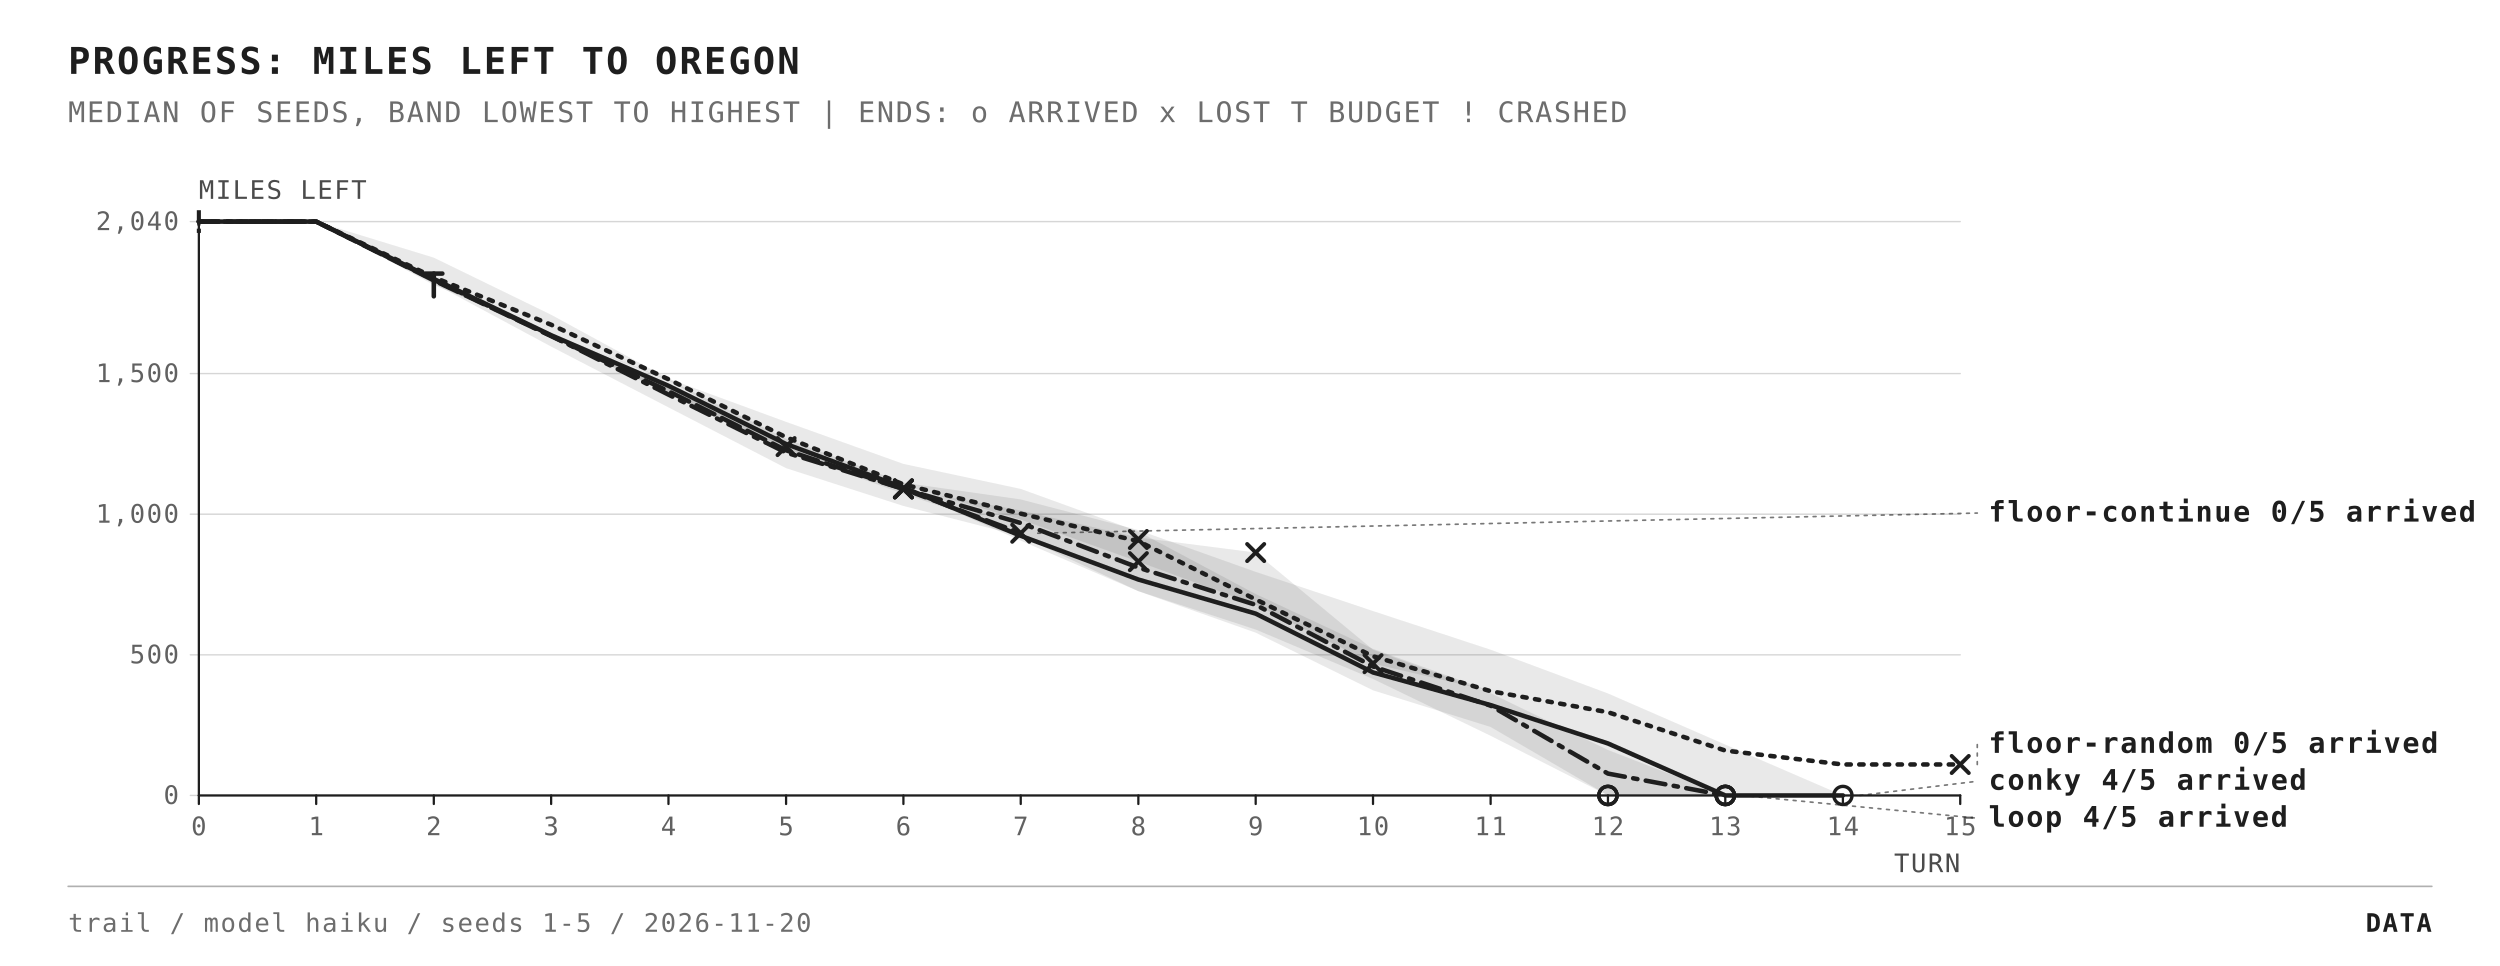
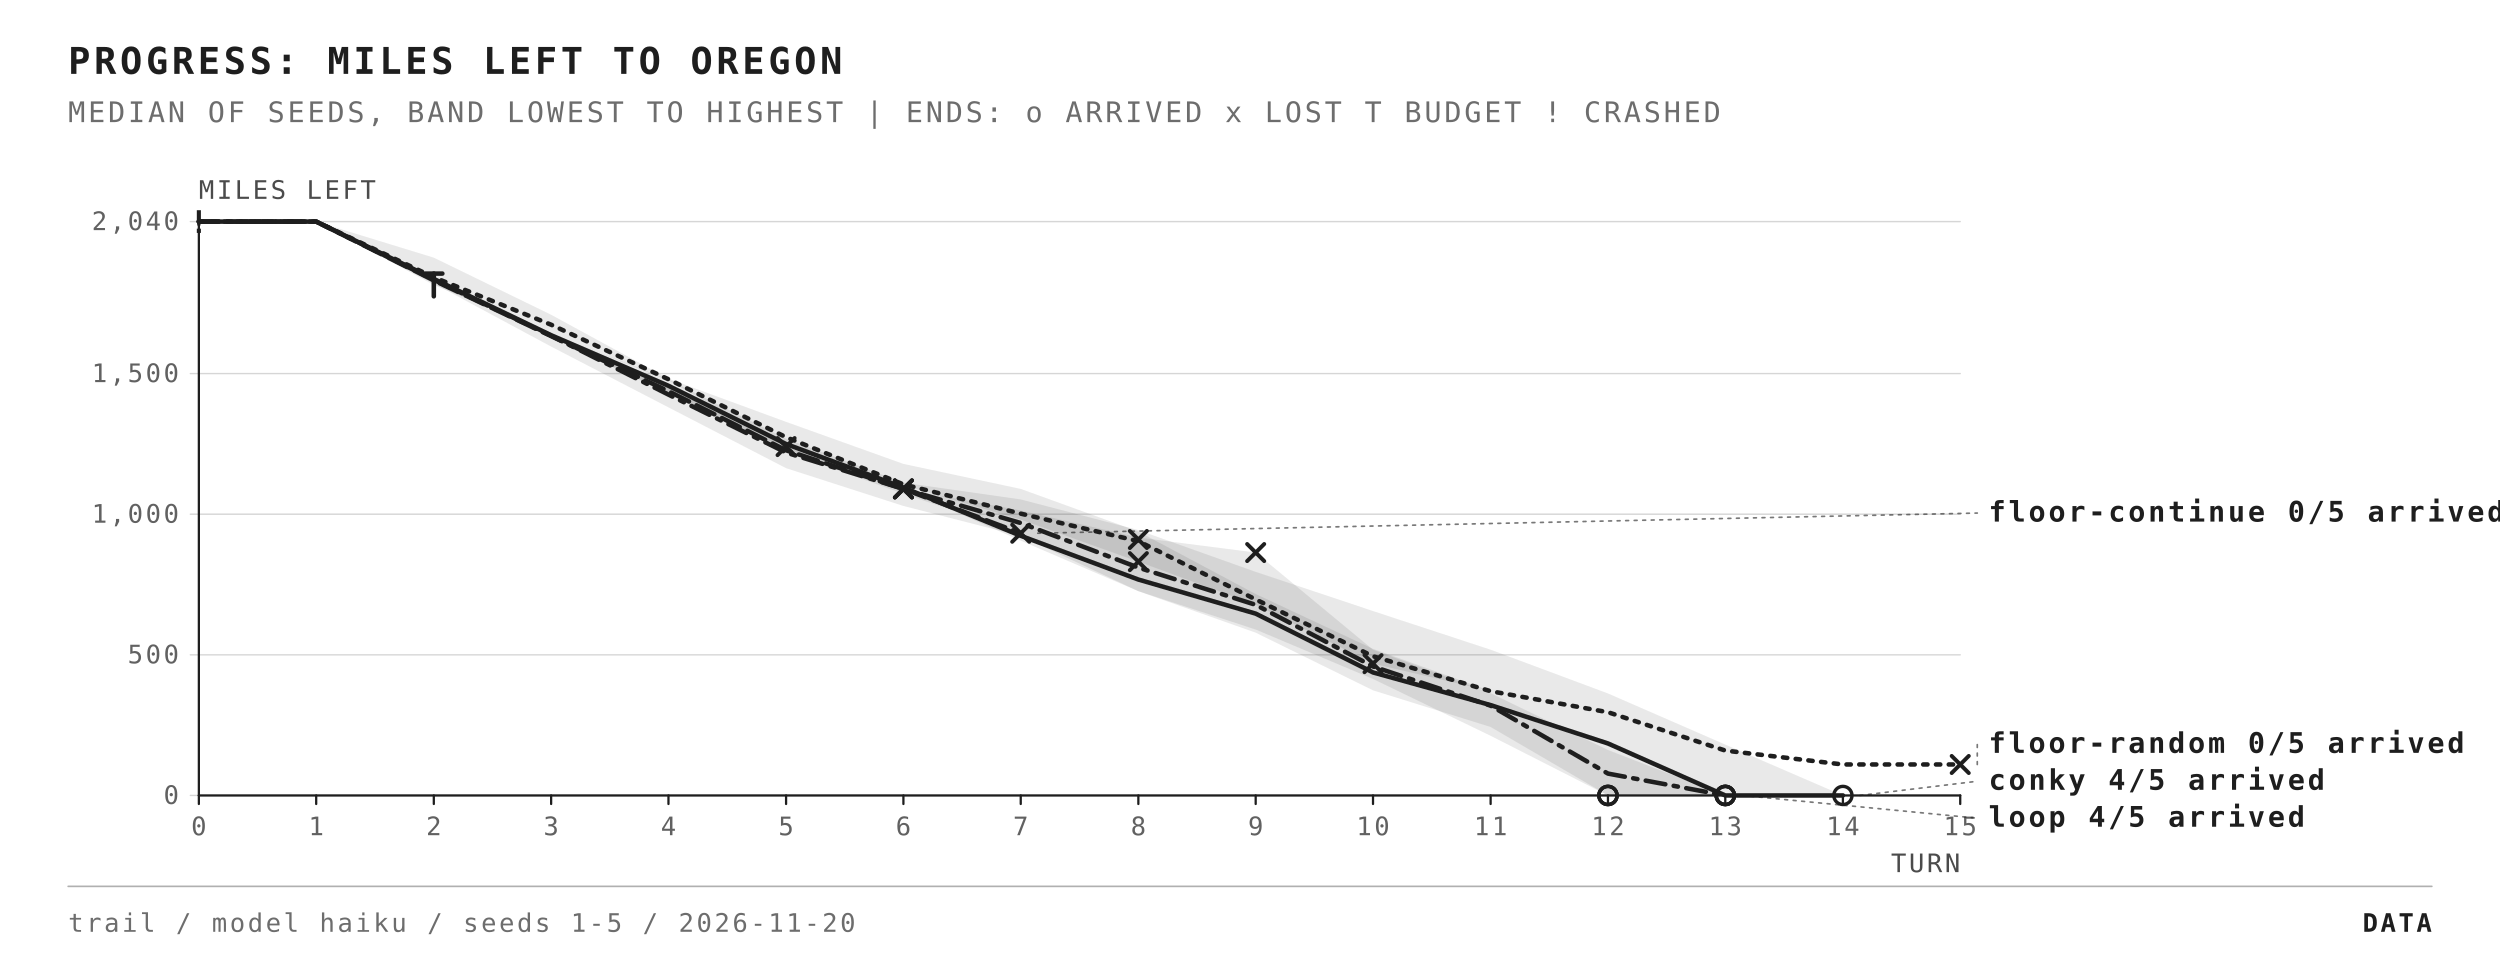
- <svg xmlns="http://www.w3.org/2000/svg" width="880" height="340" viewBox="0 0 880 340" font-family="ui-monospace, SFMono-Regular, Menlo, Consolas, monospace" stroke-linecap="round" letter-spacing=".06em" role="img" aria-label="Miles left to Oregon against turn, one line per arm">
+ <svg xmlns="http://www.w3.org/2000/svg" width="880" height="340" viewBox="0 0 880 340" font-family="ui-monospace, SFMono-Regular, Menlo, Consolas, monospace" stroke-linecap="round" letter-spacing=".1em" role="img" aria-label="Miles left to Oregon against turn, one line per arm">
  <text x="24.0" y="26.0" font-size="13" text-anchor="start" opacity="1.0" font-weight="bold" fill="#1E1E1E">PROGRESS: MILES LEFT TO OREGON</text>
  <text x="24.0" y="43.0" font-size="10" text-anchor="start" opacity="0.65" font-weight="normal" fill="#1E1E1E">MEDIAN OF SEEDS, BAND LOWEST TO HIGHEST  |  ENDS: o ARRIVED  x LOST  T BUDGET  ! CRASHED</text>
  <line x1="24.0" y1="312.0" x2="856.0" y2="312.0" stroke="#1E1E1E" stroke-width="0.6" opacity="0.35" />
  <text x="24.0" y="328.0" font-size="9" text-anchor="start" opacity="0.65" font-weight="normal" fill="#1E1E1E">trail / model haiku / seeds 1-5 / 2026-11-20</text>
  <text x="856.0" y="328.0" font-size="9" text-anchor="end" opacity="1.0" font-weight="bold" fill="#1E1E1E">DATA</text>
  <line x1="70.0" y1="280.0" x2="690.0" y2="280.0" stroke="#1E1E1E" stroke-width="0.8" opacity="1.0" />
  <line x1="70.0" y1="78.0" x2="70.0" y2="280.0" stroke="#1E1E1E" stroke-width="0.8" opacity="1.0" />
  <line x1="67.0" y1="280.0" x2="690.0" y2="280.0" stroke="#1E1E1E" stroke-width="0.5" opacity="0.18" />
  <text x="63.0" y="283.0" font-size="9" text-anchor="end" opacity="0.7" font-weight="normal" fill="#1E1E1E">0</text>
  <line x1="67.0" y1="230.5" x2="690.0" y2="230.5" stroke="#1E1E1E" stroke-width="0.5" opacity="0.18" />
  <text x="63.0" y="233.5" font-size="9" text-anchor="end" opacity="0.7" font-weight="normal" fill="#1E1E1E">500</text>
  <line x1="67.0" y1="181.0" x2="690.0" y2="181.0" stroke="#1E1E1E" stroke-width="0.5" opacity="0.18" />
  <text x="63.0" y="184.0" font-size="9" text-anchor="end" opacity="0.7" font-weight="normal" fill="#1E1E1E">1,000</text>
  <line x1="67.0" y1="131.5" x2="690.0" y2="131.5" stroke="#1E1E1E" stroke-width="0.5" opacity="0.18" />
  <text x="63.0" y="134.5" font-size="9" text-anchor="end" opacity="0.7" font-weight="normal" fill="#1E1E1E">1,500</text>
  <line x1="67.0" y1="78.0" x2="690.0" y2="78.0" stroke="#1E1E1E" stroke-width="0.5" opacity="0.18" />
  <text x="63.0" y="81.0" font-size="9" text-anchor="end" opacity="0.7" font-weight="normal" fill="#1E1E1E">2,040</text>
  <line x1="70.0" y1="280.0" x2="70.0" y2="283.0" stroke="#1E1E1E" stroke-width="0.8" opacity="1.0" />
  <text x="70.0" y="294.0" font-size="9" text-anchor="middle" opacity="0.7" font-weight="normal" fill="#1E1E1E">0</text>
  <line x1="111.3" y1="280.0" x2="111.3" y2="283.0" stroke="#1E1E1E" stroke-width="0.8" opacity="1.0" />
  <text x="111.3" y="294.0" font-size="9" text-anchor="middle" opacity="0.7" font-weight="normal" fill="#1E1E1E">1</text>
  <line x1="152.7" y1="280.0" x2="152.7" y2="283.0" stroke="#1E1E1E" stroke-width="0.8" opacity="1.0" />
  <text x="152.7" y="294.0" font-size="9" text-anchor="middle" opacity="0.7" font-weight="normal" fill="#1E1E1E">2</text>
  <line x1="194.0" y1="280.0" x2="194.0" y2="283.0" stroke="#1E1E1E" stroke-width="0.8" opacity="1.0" />
  <text x="194.0" y="294.0" font-size="9" text-anchor="middle" opacity="0.7" font-weight="normal" fill="#1E1E1E">3</text>
  <line x1="235.3" y1="280.0" x2="235.3" y2="283.0" stroke="#1E1E1E" stroke-width="0.8" opacity="1.0" />
  <text x="235.3" y="294.0" font-size="9" text-anchor="middle" opacity="0.7" font-weight="normal" fill="#1E1E1E">4</text>
  <line x1="276.7" y1="280.0" x2="276.7" y2="283.0" stroke="#1E1E1E" stroke-width="0.8" opacity="1.0" />
  <text x="276.7" y="294.0" font-size="9" text-anchor="middle" opacity="0.7" font-weight="normal" fill="#1E1E1E">5</text>
  <line x1="318.0" y1="280.0" x2="318.0" y2="283.0" stroke="#1E1E1E" stroke-width="0.8" opacity="1.0" />
  <text x="318.0" y="294.0" font-size="9" text-anchor="middle" opacity="0.7" font-weight="normal" fill="#1E1E1E">6</text>
  <line x1="359.3" y1="280.0" x2="359.3" y2="283.0" stroke="#1E1E1E" stroke-width="0.8" opacity="1.0" />
  <text x="359.3" y="294.0" font-size="9" text-anchor="middle" opacity="0.7" font-weight="normal" fill="#1E1E1E">7</text>
  <line x1="400.7" y1="280.0" x2="400.7" y2="283.0" stroke="#1E1E1E" stroke-width="0.8" opacity="1.0" />
  <text x="400.7" y="294.0" font-size="9" text-anchor="middle" opacity="0.7" font-weight="normal" fill="#1E1E1E">8</text>
  <line x1="442.0" y1="280.0" x2="442.0" y2="283.0" stroke="#1E1E1E" stroke-width="0.8" opacity="1.0" />
  <text x="442.0" y="294.0" font-size="9" text-anchor="middle" opacity="0.7" font-weight="normal" fill="#1E1E1E">9</text>
  <line x1="483.3" y1="280.0" x2="483.3" y2="283.0" stroke="#1E1E1E" stroke-width="0.8" opacity="1.0" />
  <text x="483.3" y="294.0" font-size="9" text-anchor="middle" opacity="0.7" font-weight="normal" fill="#1E1E1E">10</text>
  <line x1="524.7" y1="280.0" x2="524.7" y2="283.0" stroke="#1E1E1E" stroke-width="0.8" opacity="1.0" />
  <text x="524.7" y="294.0" font-size="9" text-anchor="middle" opacity="0.7" font-weight="normal" fill="#1E1E1E">11</text>
  <line x1="566.0" y1="280.0" x2="566.0" y2="283.0" stroke="#1E1E1E" stroke-width="0.8" opacity="1.0" />
  <text x="566.0" y="294.0" font-size="9" text-anchor="middle" opacity="0.7" font-weight="normal" fill="#1E1E1E">12</text>
  <line x1="607.3" y1="280.0" x2="607.3" y2="283.0" stroke="#1E1E1E" stroke-width="0.8" opacity="1.0" />
  <text x="607.3" y="294.0" font-size="9" text-anchor="middle" opacity="0.7" font-weight="normal" fill="#1E1E1E">13</text>
  <line x1="648.7" y1="280.0" x2="648.7" y2="283.0" stroke="#1E1E1E" stroke-width="0.8" opacity="1.0" />
  <text x="648.7" y="294.0" font-size="9" text-anchor="middle" opacity="0.7" font-weight="normal" fill="#1E1E1E">14</text>
  <line x1="690.0" y1="280.0" x2="690.0" y2="283.0" stroke="#1E1E1E" stroke-width="0.8" opacity="1.0" />
  <text x="690.0" y="294.0" font-size="9" text-anchor="middle" opacity="0.7" font-weight="normal" fill="#1E1E1E">15</text>
  <text x="70.0" y="70.0" font-size="9" text-anchor="start" opacity="0.8" font-weight="normal" fill="#1E1E1E">MILES LEFT</text>
  <text x="690.0" y="307.0" font-size="9" text-anchor="end" opacity="0.8" font-weight="normal" fill="#1E1E1E">TURN</text>
  <path d="M70.0,78.0 L111.3,78.0 L152.7,97.5 L194.0,117.5 L235.3,133.6 L276.7,154.4 L318.0,169.9 L359.3,175.8 L400.7,186.6 L442.0,201.3 L483.3,215.1 L524.7,228.7 L566.0,244.1 L607.3,262.1 L648.7,280.0 L648.7,280.0 L607.3,280.0 L566.0,280.0 L524.7,255.9 L483.3,243.0 L442.0,222.7 L400.7,208.1 L359.3,190.3 L318.0,172.1 L276.7,158.1 L235.3,138.2 L194.0,118.8 L152.7,98.7 L111.3,78.0 L70.0,78.0 Z" fill="#1E1E1E" stroke="none" stroke-width="0" opacity="0.1" stroke-linejoin="round" />
  <path d="M70.0,78.0 L111.3,78.0 L152.7,98.2 L194.0,118.0 L235.3,135.8 L276.7,156.3 L318.0,171.6 L359.3,188.6 L400.7,204.0 L442.0,216.0 L483.3,236.7 L524.7,248.2 L566.0,261.7 L607.3,280.0 L648.7,280.0" fill="none" stroke="#1E1E1E" stroke-width="1.6" opacity="1.0" stroke-linejoin="round" />
  <circle cx="607.3" cy="280.0" r="3.2" fill="none" stroke="#1E1E1E" stroke-width="1.2" opacity="1.0" />
  <circle cx="607.3" cy="280.0" r="3.2" fill="none" stroke="#1E1E1E" stroke-width="1.2" opacity="1.0" />
  <circle cx="566.0" cy="280.0" r="3.2" fill="none" stroke="#1E1E1E" stroke-width="1.2" opacity="1.0" />
  <circle cx="648.7" cy="280.0" r="3.2" fill="none" stroke="#1E1E1E" stroke-width="1.2" opacity="1.0" />
  <text x="70.0" y="82.0" font-size="11" text-anchor="middle" opacity="1.0" font-weight="bold" fill="#1E1E1E">!</text>
  <path d="M70.0,78.0 L111.3,78.0 L152.7,97.5 L194.0,117.5 L235.3,136.5 L276.7,157.2 L318.0,172.1 L359.3,187.7 L359.3,187.7 L318.0,173.8 L276.7,159.0 L235.3,138.7 L194.0,118.8 L152.7,98.8 L111.3,78.0 L70.0,78.0 Z" fill="#1E1E1E" stroke="none" stroke-width="0" opacity="0.1" stroke-linejoin="round" />
  <path d="M70.0,78.0 L111.3,78.0 L152.7,98.7 L194.0,118.3 L235.3,137.7 L276.7,158.5 L318.0,172.1 L359.3,187.7" fill="none" stroke="#1E1E1E" stroke-width="1.6" opacity="1.0" stroke-linejoin="round" stroke-dasharray="7 3" />
  <line x1="356.3" y1="184.7" x2="362.3" y2="190.7" stroke="#1E1E1E" stroke-width="1.4" opacity="1.0" />
  <line x1="356.3" y1="190.7" x2="362.3" y2="184.7" stroke="#1E1E1E" stroke-width="1.4" opacity="1.0" />
  <line x1="315.0" y1="169.1" x2="321.0" y2="175.1" stroke="#1E1E1E" stroke-width="1.4" opacity="1.0" />
  <line x1="315.0" y1="175.1" x2="321.0" y2="169.1" stroke="#1E1E1E" stroke-width="1.4" opacity="1.0" />
  <line x1="315.0" y1="169.1" x2="321.0" y2="175.1" stroke="#1E1E1E" stroke-width="1.4" opacity="1.0" />
  <line x1="315.0" y1="175.1" x2="321.0" y2="169.1" stroke="#1E1E1E" stroke-width="1.4" opacity="1.0" />
  <line x1="273.7" y1="154.2" x2="279.7" y2="160.2" stroke="#1E1E1E" stroke-width="1.4" opacity="1.0" />
  <line x1="273.7" y1="160.2" x2="279.7" y2="154.2" stroke="#1E1E1E" stroke-width="1.4" opacity="1.0" />
  <line x1="315.0" y1="169.1" x2="321.0" y2="175.1" stroke="#1E1E1E" stroke-width="1.4" opacity="1.0" />
  <line x1="315.0" y1="175.1" x2="321.0" y2="169.1" stroke="#1E1E1E" stroke-width="1.4" opacity="1.0" />
  <path d="M70.0,78.0 L111.3,78.0 L152.7,90.7 L194.0,110.8 L235.3,133.3 L276.7,148.5 L318.0,163.3 L359.3,172.1 L400.7,187.1 L442.0,209.1 L483.3,228.4 L524.7,243.3 L566.0,250.7 L607.3,264.2 L648.7,269.1 L690.0,269.1 L690.0,269.1 L648.7,269.1 L607.3,264.2 L566.0,250.7 L524.7,243.3 L483.3,233.6 L442.0,212.9 L400.7,197.7 L359.3,182.9 L318.0,170.8 L276.7,157.2 L235.3,133.9 L194.0,117.4 L152.7,100.3 L111.3,78.0 L70.0,78.0 Z" fill="#1E1E1E" stroke="none" stroke-width="0" opacity="0.1" stroke-linejoin="round" />
  <path d="M70.0,78.0 L111.3,78.0 L152.7,97.6 L194.0,114.3 L235.3,133.5 L276.7,153.9 L318.0,170.5 L359.3,180.8 L400.7,190.5 L442.0,211.0 L483.3,231.0 L524.7,243.3 L566.0,250.7 L607.3,264.2 L648.7,269.1 L690.0,269.1" fill="none" stroke="#1E1E1E" stroke-width="1.6" opacity="1.0" stroke-linejoin="round" stroke-dasharray="1.5 3" />
  <line x1="687.0" y1="266.1" x2="693.0" y2="272.1" stroke="#1E1E1E" stroke-width="1.4" opacity="1.0" />
  <line x1="687.0" y1="272.1" x2="693.0" y2="266.1" stroke="#1E1E1E" stroke-width="1.4" opacity="1.0" />
  <line x1="480.3" y1="230.6" x2="486.3" y2="236.6" stroke="#1E1E1E" stroke-width="1.4" opacity="1.0" />
  <line x1="480.3" y1="236.6" x2="486.3" y2="230.6" stroke="#1E1E1E" stroke-width="1.4" opacity="1.0" />
  <line x1="397.7" y1="186.9" x2="403.7" y2="192.9" stroke="#1E1E1E" stroke-width="1.4" opacity="1.0" />
  <line x1="397.7" y1="192.9" x2="403.7" y2="186.9" stroke="#1E1E1E" stroke-width="1.4" opacity="1.0" />
  <line x1="397.7" y1="194.7" x2="403.7" y2="200.7" stroke="#1E1E1E" stroke-width="1.4" opacity="1.0" />
  <line x1="397.7" y1="200.7" x2="403.7" y2="194.7" stroke="#1E1E1E" stroke-width="1.4" opacity="1.0" />
  <line x1="152.7" y1="96.3" x2="152.7" y2="104.3" stroke="#1E1E1E" stroke-width="1.6" opacity="1.0" />
  <line x1="149.7" y1="96.3" x2="155.7" y2="96.3" stroke="#1E1E1E" stroke-width="1.6" opacity="1.0" />
  <path d="M70.0,78.0 L111.3,78.0 L152.7,97.5 L194.0,117.5 L235.3,136.5 L276.7,157.2 L318.0,172.1 L359.3,179.7 L400.7,189.2 L442.0,194.5 L483.3,228.7 L524.7,244.0 L566.0,264.0 L607.3,280.0 L607.3,280.0 L566.0,280.0 L524.7,259.0 L483.3,239.0 L442.0,221.6 L400.7,208.1 L359.3,188.7 L318.0,178.1 L276.7,164.8 L235.3,143.4 L194.0,122.0 L152.7,99.8 L111.3,78.0 L70.0,78.0 Z" fill="#1E1E1E" stroke="none" stroke-width="0" opacity="0.1" stroke-linejoin="round" />
  <path d="M70.0,78.0 L111.3,78.0 L152.7,98.5 L194.0,118.2 L235.3,138.9 L276.7,159.3 L318.0,172.1 L359.3,184.1 L400.7,199.8 L442.0,212.9 L483.3,234.6 L524.7,248.4 L566.0,272.3 L607.3,280.0" fill="none" stroke="#1E1E1E" stroke-width="1.6" opacity="1.0" stroke-linejoin="round" stroke-dasharray="7 3 1.5 3" />
  <circle cx="566.0" cy="280.0" r="3.2" fill="none" stroke="#1E1E1E" stroke-width="1.2" opacity="1.0" />
  <circle cx="607.3" cy="280.0" r="3.2" fill="none" stroke="#1E1E1E" stroke-width="1.2" opacity="1.0" />
  <circle cx="607.3" cy="280.0" r="3.2" fill="none" stroke="#1E1E1E" stroke-width="1.2" opacity="1.0" />
  <circle cx="566.0" cy="280.0" r="3.2" fill="none" stroke="#1E1E1E" stroke-width="1.2" opacity="1.0" />
  <line x1="439.0" y1="191.5" x2="445.0" y2="197.5" stroke="#1E1E1E" stroke-width="1.4" opacity="1.0" />
  <line x1="439.0" y1="197.5" x2="445.0" y2="191.5" stroke="#1E1E1E" stroke-width="1.4" opacity="1.0" />
  <line x1="654.7" y1="280.0" x2="696.0" y2="275.0" stroke="#1E1E1E" stroke-width="0.6" opacity="0.6" stroke-dasharray="1 2" />
  <text x="700.0" y="278.0" font-size="10" text-anchor="start" opacity="1.0" font-weight="bold" fill="#1E1E1E">conky 4/5 arrived</text>
  <line x1="365.3" y1="187.7" x2="696.0" y2="180.6" stroke="#1E1E1E" stroke-width="0.6" opacity="0.6" stroke-dasharray="1 2" />
  <text x="700.0" y="183.6" font-size="10" text-anchor="start" opacity="1.0" font-weight="bold" fill="#1E1E1E">floor-continue 0/5 arrived</text>
  <line x1="696.0" y1="269.1" x2="696.0" y2="262.0" stroke="#1E1E1E" stroke-width="0.6" opacity="0.6" stroke-dasharray="1 2" />
  <text x="700.0" y="265.0" font-size="10" text-anchor="start" opacity="1.0" font-weight="bold" fill="#1E1E1E">floor-random 0/5 arrived</text>
  <line x1="613.3" y1="280.0" x2="696.0" y2="288.0" stroke="#1E1E1E" stroke-width="0.6" opacity="0.6" stroke-dasharray="1 2" />
  <text x="700.0" y="291.0" font-size="10" text-anchor="start" opacity="1.0" font-weight="bold" fill="#1E1E1E">loop 4/5 arrived</text>
</svg>
